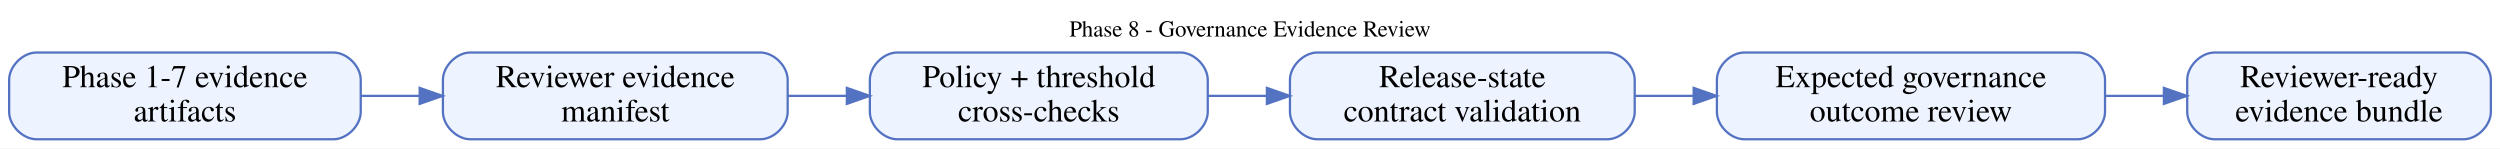
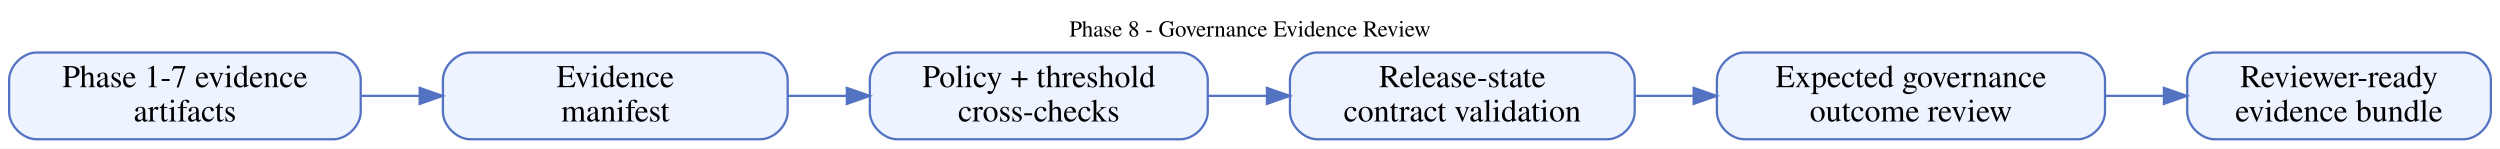
<svg xmlns="http://www.w3.org/2000/svg" width="1095pt" height="65pt" viewBox="0.00 0.00 1095.00 65.00">
  <g id="graph0" class="graph" transform="scale(1 1) rotate(0) translate(4 61)">
    <polygon fill="white" stroke="transparent" points="-4,4 -4,-61 1091,-61 1091,4 -4,4" />
    <text text-anchor="middle" x="543.5" y="-45" font-family="Times,serif" font-size="10.00">Phase 8 - Governance Evidence Review</text>
    <g id="node1" class="node">
      <path fill="#eef4ff" stroke="#5472c2" d="M142,-38C142,-38 12,-38 12,-38 6,-38 0,-32 0,-26 0,-26 0,-12 0,-12 0,-6 6,0 12,0 12,0 142,0 142,0 148,0 154,-6 154,-12 154,-12 154,-26 154,-26 154,-32 148,-38 142,-38" />
      <text text-anchor="middle" x="77" y="-22.8" font-family="Times,serif" font-size="14.00">Phase 1-7 evidence</text>
      <text text-anchor="middle" x="77" y="-7.8" font-family="Times,serif" font-size="14.00">artifacts</text>
    </g>
    <g id="node2" class="node">
      <path fill="#eef4ff" stroke="#5472c2" d="M329,-38C329,-38 202,-38 202,-38 196,-38 190,-32 190,-26 190,-26 190,-12 190,-12 190,-6 196,0 202,0 202,0 329,0 329,0 335,0 341,-6 341,-12 341,-12 341,-26 341,-26 341,-32 335,-38 329,-38" />
-       <text text-anchor="middle" x="265.5" y="-22.8" font-family="Times,serif" font-size="14.00">Reviewer evidence</text>
+       <text text-anchor="middle" x="265.5" y="-22.8" font-family="Times,serif" font-size="14.00">Evidence</text>
      <text text-anchor="middle" x="265.5" y="-7.8" font-family="Times,serif" font-size="14.00">manifest</text>
    </g>
    <g id="edge1" class="edge">
      <path fill="none" stroke="#5472c2" d="M154.13,-19C162.5,-19 171.07,-19 179.55,-19" />
      <polygon fill="#5472c2" stroke="#5472c2" points="179.82,-22.5 189.82,-19 179.82,-15.5 179.82,-22.5" />
    </g>
    <g id="node3" class="node">
      <path fill="#eef4ff" stroke="#5472c2" d="M513,-38C513,-38 389,-38 389,-38 383,-38 377,-32 377,-26 377,-26 377,-12 377,-12 377,-6 383,0 389,0 389,0 513,0 513,0 519,0 525,-6 525,-12 525,-12 525,-26 525,-26 525,-32 519,-38 513,-38" />
      <text text-anchor="middle" x="451" y="-22.8" font-family="Times,serif" font-size="14.00">Policy + threshold</text>
      <text text-anchor="middle" x="451" y="-7.8" font-family="Times,serif" font-size="14.00">cross-checks</text>
    </g>
    <g id="edge2" class="edge">
      <path fill="none" stroke="#5472c2" d="M341.14,-19C349.62,-19 358.31,-19 366.9,-19" />
      <polygon fill="#5472c2" stroke="#5472c2" points="366.92,-22.5 376.92,-19 366.92,-15.5 366.92,-22.5" />
    </g>
    <g id="node4" class="node">
      <path fill="#eef4ff" stroke="#5472c2" d="M700,-38C700,-38 573,-38 573,-38 567,-38 561,-32 561,-26 561,-26 561,-12 561,-12 561,-6 567,0 573,0 573,0 700,0 700,0 706,0 712,-6 712,-12 712,-12 712,-26 712,-26 712,-32 706,-38 700,-38" />
      <text text-anchor="middle" x="636.5" y="-22.8" font-family="Times,serif" font-size="14.00">Release-state</text>
      <text text-anchor="middle" x="636.5" y="-7.8" font-family="Times,serif" font-size="14.00">contract validation</text>
    </g>
    <g id="edge3" class="edge">
      <path fill="none" stroke="#5472c2" d="M525.05,-19C533.53,-19 542.23,-19 550.84,-19" />
      <polygon fill="#5472c2" stroke="#5472c2" points="550.9,-22.5 560.9,-19 550.9,-15.5 550.9,-22.5" />
    </g>
    <g id="node5" class="node">
      <path fill="#eef4ff" stroke="#5472c2" d="M906,-38C906,-38 760,-38 760,-38 754,-38 748,-32 748,-26 748,-26 748,-12 748,-12 748,-6 754,0 760,0 760,0 906,0 906,0 912,0 918,-6 918,-12 918,-12 918,-26 918,-26 918,-32 912,-38 906,-38" />
      <text text-anchor="middle" x="833" y="-22.8" font-family="Times,serif" font-size="14.00">Expected governance</text>
      <text text-anchor="middle" x="833" y="-7.8" font-family="Times,serif" font-size="14.00">outcome review</text>
    </g>
    <g id="edge4" class="edge">
      <path fill="none" stroke="#5472c2" d="M712.14,-19C720.54,-19 729.17,-19 737.77,-19" />
      <polygon fill="#5472c2" stroke="#5472c2" points="737.83,-22.5 747.83,-19 737.83,-15.5 737.83,-22.5" />
    </g>
    <g id="node6" class="node">
      <path fill="#eef4ff" stroke="#5472c2" d="M1075,-38C1075,-38 966,-38 966,-38 960,-38 954,-32 954,-26 954,-26 954,-12 954,-12 954,-6 960,0 966,0 966,0 1075,0 1075,0 1081,0 1087,-6 1087,-12 1087,-12 1087,-26 1087,-26 1087,-32 1081,-38 1075,-38" />
      <text text-anchor="middle" x="1020.5" y="-22.8" font-family="Times,serif" font-size="14.00">Reviewer-ready</text>
      <text text-anchor="middle" x="1020.5" y="-7.8" font-family="Times,serif" font-size="14.00">evidence bundle</text>
    </g>
    <g id="edge5" class="edge">
      <path fill="none" stroke="#5472c2" d="M918.07,-19C926.58,-19 935.2,-19 943.63,-19" />
      <polygon fill="#5472c2" stroke="#5472c2" points="943.79,-22.5 953.79,-19 943.79,-15.5 943.79,-22.5" />
    </g>
  </g>
</svg>
